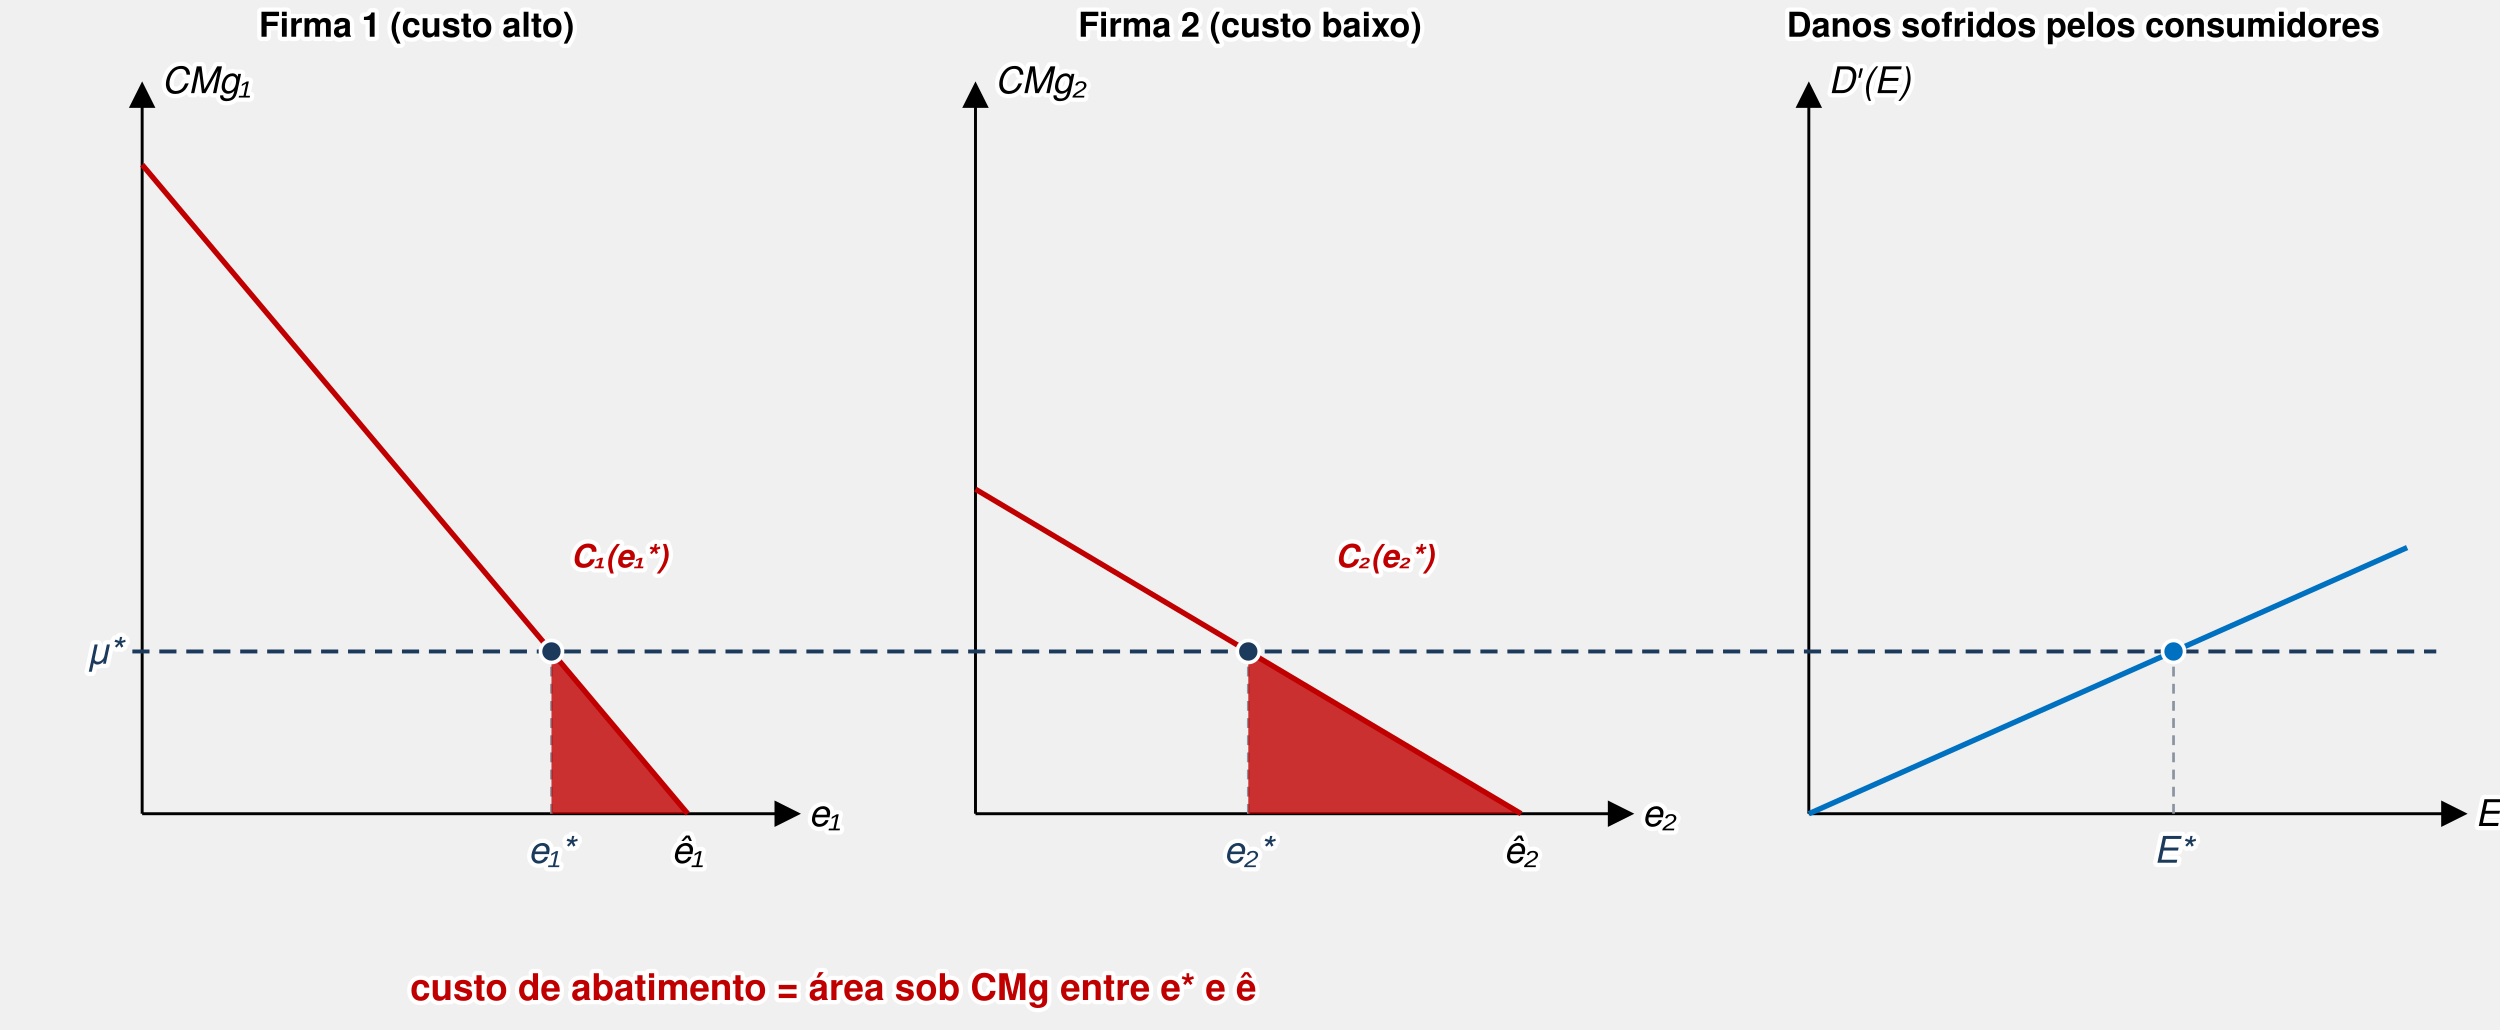
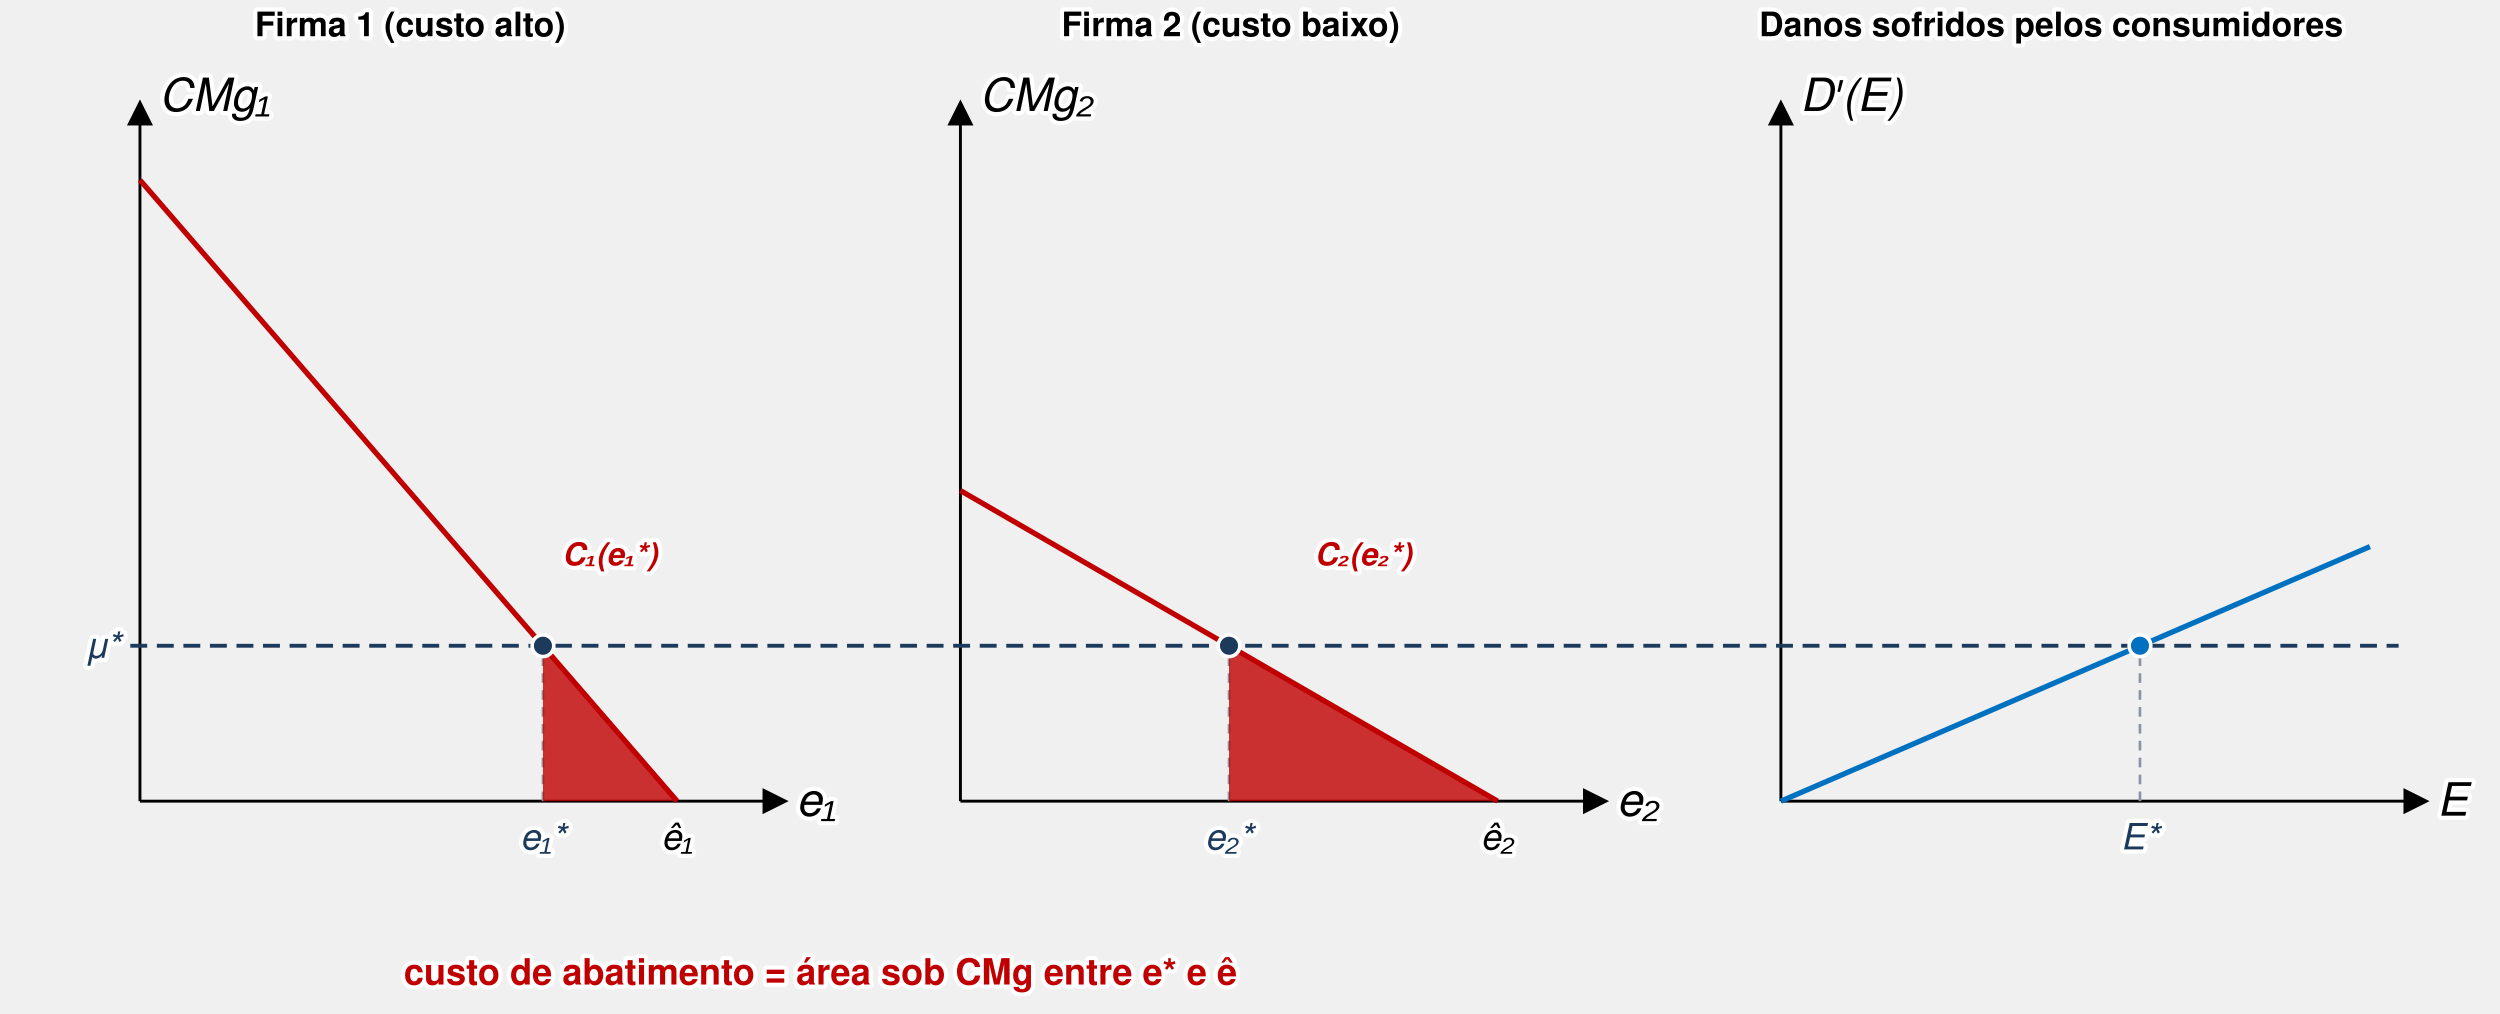
- <svg xmlns="http://www.w3.org/2000/svg" width="1020" height="420" viewBox="0 0 1020 420" role="img" font-family="Source Sans Pro, Helvetica, Arial, sans-serif">
+ <svg xmlns="http://www.w3.org/2000/svg" width="1036" height="420" viewBox="0 0 1036 420" role="img" font-family="Source Sans Pro, Helvetica, Arial, sans-serif">
  <defs>
    <marker id="seta" markerWidth="9" markerHeight="9" refX="5" refY="4.5" orient="auto">
      <path d="M0,0 L9,4.5 L0,9 Z" fill="#000000" />
    </marker>
    <marker id="seta-apagada" markerWidth="9" markerHeight="9" refX="5" refY="4.5" orient="auto">
      <path d="M0,0 L9,4.5 L0,9 Z" fill="#c8d0d8" />
    </marker>
  </defs>
  <text x="170.0" y="15.0" font-size="14" fill="#000000" text-anchor="middle" font-weight="600" stroke="#ffffff" stroke-width="3.5" stroke-linejoin="round" paint-order="stroke">Firma 1 (custo alto)</text>
  <text x="510.0" y="15.0" font-size="14" fill="#000000" text-anchor="middle" font-weight="600" stroke="#ffffff" stroke-width="3.5" stroke-linejoin="round" paint-order="stroke">Firma 2 (custo baixo)</text>
  <text x="850.0" y="15.0" font-size="14" fill="#000000" text-anchor="middle" font-weight="600" stroke="#ffffff" stroke-width="3.5" stroke-linejoin="round" paint-order="stroke">Danos sofridos pelos consumidores</text>
-   <line x1="58.0" y1="332.0" x2="58.0" y2="38.0" stroke="#000000" stroke-width="1.2" marker-end="url(#seta)" />
+   <line x1="58.0" y1="332.0" x2="58.0" y2="46.0" stroke="#000000" stroke-width="1.2" marker-end="url(#seta)" />
  <line x1="58.0" y1="332.0" x2="322.0" y2="332.0" stroke="#000000" stroke-width="1.2" marker-end="url(#seta)" />
-   <text x="330.0" y="337.0" font-size="15" fill="#000000" text-anchor="start" font-style="italic" stroke="#ffffff" stroke-width="3.5" stroke-linejoin="round" paint-order="stroke">e₁</text>
-   <text x="66.0" y="38.0" font-size="15" fill="#000000" text-anchor="start" font-style="italic" stroke="#ffffff" stroke-width="3.5" stroke-linejoin="round" paint-order="stroke">CMg₁</text>
-   <line x1="398.0" y1="332.0" x2="398.0" y2="38.0" stroke="#000000" stroke-width="1.2" marker-end="url(#seta)" />
+   <text x="330.0" y="338.0" font-size="19" fill="#000000" text-anchor="start" font-style="italic" stroke="#ffffff" stroke-width="3.5" stroke-linejoin="round" paint-order="stroke">e₁</text>
+   <text x="66.0" y="46.0" font-size="19" fill="#000000" text-anchor="start" font-style="italic" stroke="#ffffff" stroke-width="3.5" stroke-linejoin="round" paint-order="stroke">CMg₁</text>
+   <line x1="398.0" y1="332.0" x2="398.0" y2="46.0" stroke="#000000" stroke-width="1.2" marker-end="url(#seta)" />
  <line x1="398.0" y1="332.0" x2="662.0" y2="332.0" stroke="#000000" stroke-width="1.2" marker-end="url(#seta)" />
-   <text x="670.0" y="337.0" font-size="15" fill="#000000" text-anchor="start" font-style="italic" stroke="#ffffff" stroke-width="3.5" stroke-linejoin="round" paint-order="stroke">e₂</text>
-   <text x="406.0" y="38.0" font-size="15" fill="#000000" text-anchor="start" font-style="italic" stroke="#ffffff" stroke-width="3.5" stroke-linejoin="round" paint-order="stroke">CMg₂</text>
-   <line x1="738.0" y1="332.0" x2="738.0" y2="38.0" stroke="#000000" stroke-width="1.2" marker-end="url(#seta)" />
+   <text x="670.0" y="338.0" font-size="19" fill="#000000" text-anchor="start" font-style="italic" stroke="#ffffff" stroke-width="3.5" stroke-linejoin="round" paint-order="stroke">e₂</text>
+   <text x="406.0" y="46.0" font-size="19" fill="#000000" text-anchor="start" font-style="italic" stroke="#ffffff" stroke-width="3.5" stroke-linejoin="round" paint-order="stroke">CMg₂</text>
+   <line x1="738.0" y1="332.0" x2="738.0" y2="46.0" stroke="#000000" stroke-width="1.2" marker-end="url(#seta)" />
  <line x1="738.0" y1="332.0" x2="1002.0" y2="332.0" stroke="#000000" stroke-width="1.2" marker-end="url(#seta)" />
-   <text x="1010.0" y="337.0" font-size="15" fill="#000000" text-anchor="start" font-style="italic" stroke="#ffffff" stroke-width="3.5" stroke-linejoin="round" paint-order="stroke">E</text>
-   <text x="746.0" y="38.0" font-size="15" fill="#000000" text-anchor="start" font-style="italic" stroke="#ffffff" stroke-width="3.5" stroke-linejoin="round" paint-order="stroke">D′(E)</text>
-   <line x1="58.0" y1="67.2" x2="280.6" y2="332.0" stroke="#C00000" stroke-width="2.2" />
-   <line x1="398.0" y1="199.6" x2="620.6" y2="332.0" stroke="#C00000" stroke-width="2.2" />
-   <line x1="738.0" y1="332.0" x2="982.1" y2="223.4" stroke="#0070C0" stroke-width="2.2" />
+   <text x="1010.0" y="338.0" font-size="19" fill="#000000" text-anchor="start" font-style="italic" stroke="#ffffff" stroke-width="3.5" stroke-linejoin="round" paint-order="stroke">E</text>
+   <text x="746.0" y="46.0" font-size="19" fill="#000000" text-anchor="start" font-style="italic" stroke="#ffffff" stroke-width="3.5" stroke-linejoin="round" paint-order="stroke">D′(E)</text>
+   <line x1="58.0" y1="74.6" x2="280.6" y2="332.0" stroke="#C00000" stroke-width="2.2" />
+   <line x1="398.0" y1="203.3" x2="620.6" y2="332.0" stroke="#C00000" stroke-width="2.2" />
+   <line x1="738.0" y1="332.0" x2="982.1" y2="226.5" stroke="#0070C0" stroke-width="2.2" />
  <text x="280.6" y="352.0" font-size="15" fill="#000000" text-anchor="middle" font-style="italic" stroke="#ffffff" stroke-width="3.5" stroke-linejoin="round" paint-order="stroke">ê₁</text>
  <text x="620.6" y="352.0" font-size="15" fill="#000000" text-anchor="middle" font-style="italic" stroke="#ffffff" stroke-width="3.5" stroke-linejoin="round" paint-order="stroke">ê₂</text>
-   <line x1="54.0" y1="265.8" x2="994.0" y2="265.8" stroke="#1b3a5c" stroke-width="1.6" stroke-dasharray="7 4" />
-   <line x1="225.0" y1="332.0" x2="225.0" y2="265.8" stroke="#8a94a0" stroke-width="1.1" stroke-dasharray="4 3" />
-   <line x1="509.3" y1="332.0" x2="509.3" y2="265.8" stroke="#8a94a0" stroke-width="1.1" stroke-dasharray="4 3" />
-   <line x1="886.8" y1="332.0" x2="886.8" y2="265.8" stroke="#8a94a0" stroke-width="1.1" stroke-dasharray="4 3" />
-   <path d="M 225.0 332.0 L 280.6 332.0 L 225.0 265.8 Z" fill="#C00000" fill-opacity="0.8" stroke="none" />
-   <path d="M 509.3 332.0 L 620.6 332.0 L 509.3 265.8 Z" fill="#C00000" fill-opacity="0.8" stroke="none" />
-   <circle cx="225.0" cy="265.8" r="4.5" fill="#1b3a5c" stroke="#ffffff" stroke-width="1.5" />
-   <circle cx="509.3" cy="265.8" r="4.5" fill="#1b3a5c" stroke="#ffffff" stroke-width="1.5" />
-   <circle cx="886.8" cy="265.8" r="4.5" fill="#0070C0" stroke="#ffffff" stroke-width="1.5" />
+   <line x1="54.0" y1="267.6" x2="994.0" y2="267.6" stroke="#1b3a5c" stroke-width="1.6" stroke-dasharray="7 4" />
+   <line x1="225.0" y1="332.0" x2="225.0" y2="267.6" stroke="#8a94a0" stroke-width="1.1" stroke-dasharray="4 3" />
+   <line x1="509.3" y1="332.0" x2="509.3" y2="267.6" stroke="#8a94a0" stroke-width="1.1" stroke-dasharray="4 3" />
+   <line x1="886.8" y1="332.0" x2="886.8" y2="267.6" stroke="#8a94a0" stroke-width="1.1" stroke-dasharray="4 3" />
+   <path d="M 225.0 332.0 L 280.6 332.0 L 225.0 267.6 Z" fill="#C00000" fill-opacity="0.8" stroke="none" />
+   <path d="M 509.3 332.0 L 620.6 332.0 L 509.3 267.6 Z" fill="#C00000" fill-opacity="0.8" stroke="none" />
+   <circle cx="225.0" cy="267.6" r="4.5" fill="#1b3a5c" stroke="#ffffff" stroke-width="1.5" />
+   <circle cx="509.3" cy="267.6" r="4.5" fill="#1b3a5c" stroke="#ffffff" stroke-width="1.5" />
+   <circle cx="886.8" cy="267.6" r="4.5" fill="#0070C0" stroke="#ffffff" stroke-width="1.5" />
  <text x="225.0" y="352.0" font-size="15" fill="#1b3a5c" text-anchor="middle" font-style="italic" stroke="#ffffff" stroke-width="3.5" stroke-linejoin="round" paint-order="stroke">e₁*</text>
  <text x="509.3" y="352.0" font-size="15" fill="#1b3a5c" text-anchor="middle" font-style="italic" stroke="#ffffff" stroke-width="3.5" stroke-linejoin="round" paint-order="stroke">e₂*</text>
  <text x="886.8" y="352.0" font-size="15" fill="#1b3a5c" text-anchor="middle" font-style="italic" stroke="#ffffff" stroke-width="3.5" stroke-linejoin="round" paint-order="stroke">E*</text>
-   <text x="50.0" y="270.8" font-size="15" fill="#1b3a5c" text-anchor="end" font-style="italic" stroke="#ffffff" stroke-width="3.5" stroke-linejoin="round" paint-order="stroke">μ*</text>
-   <text x="252.8" y="231.4" font-size="13" fill="#C00000" text-anchor="middle" font-style="italic" font-weight="600" stroke="#ffffff" stroke-width="3.5" stroke-linejoin="round" paint-order="stroke">C₁(e₁*)</text>
-   <text x="565.0" y="231.4" font-size="13" fill="#C00000" text-anchor="middle" font-style="italic" font-weight="600" stroke="#ffffff" stroke-width="3.5" stroke-linejoin="round" paint-order="stroke">C₂(e₂*)</text>
+   <text x="50.0" y="272.6" font-size="15" fill="#1b3a5c" text-anchor="end" font-style="italic" stroke="#ffffff" stroke-width="3.5" stroke-linejoin="round" paint-order="stroke">μ*</text>
+   <text x="252.8" y="234.2" font-size="13" fill="#C00000" text-anchor="middle" font-style="italic" font-weight="600" stroke="#ffffff" stroke-width="3.5" stroke-linejoin="round" paint-order="stroke">C₁(e₁*)</text>
+   <text x="565.0" y="234.2" font-size="13" fill="#C00000" text-anchor="middle" font-style="italic" font-weight="600" stroke="#ffffff" stroke-width="3.5" stroke-linejoin="round" paint-order="stroke">C₂(e₂*)</text>
  <text x="340.0" y="408.0" font-size="15" fill="#C00000" text-anchor="middle" font-weight="600" stroke="#ffffff" stroke-width="3.5" stroke-linejoin="round" paint-order="stroke">custo de abatimento = área sob CMg entre e* e ê</text>
</svg>
